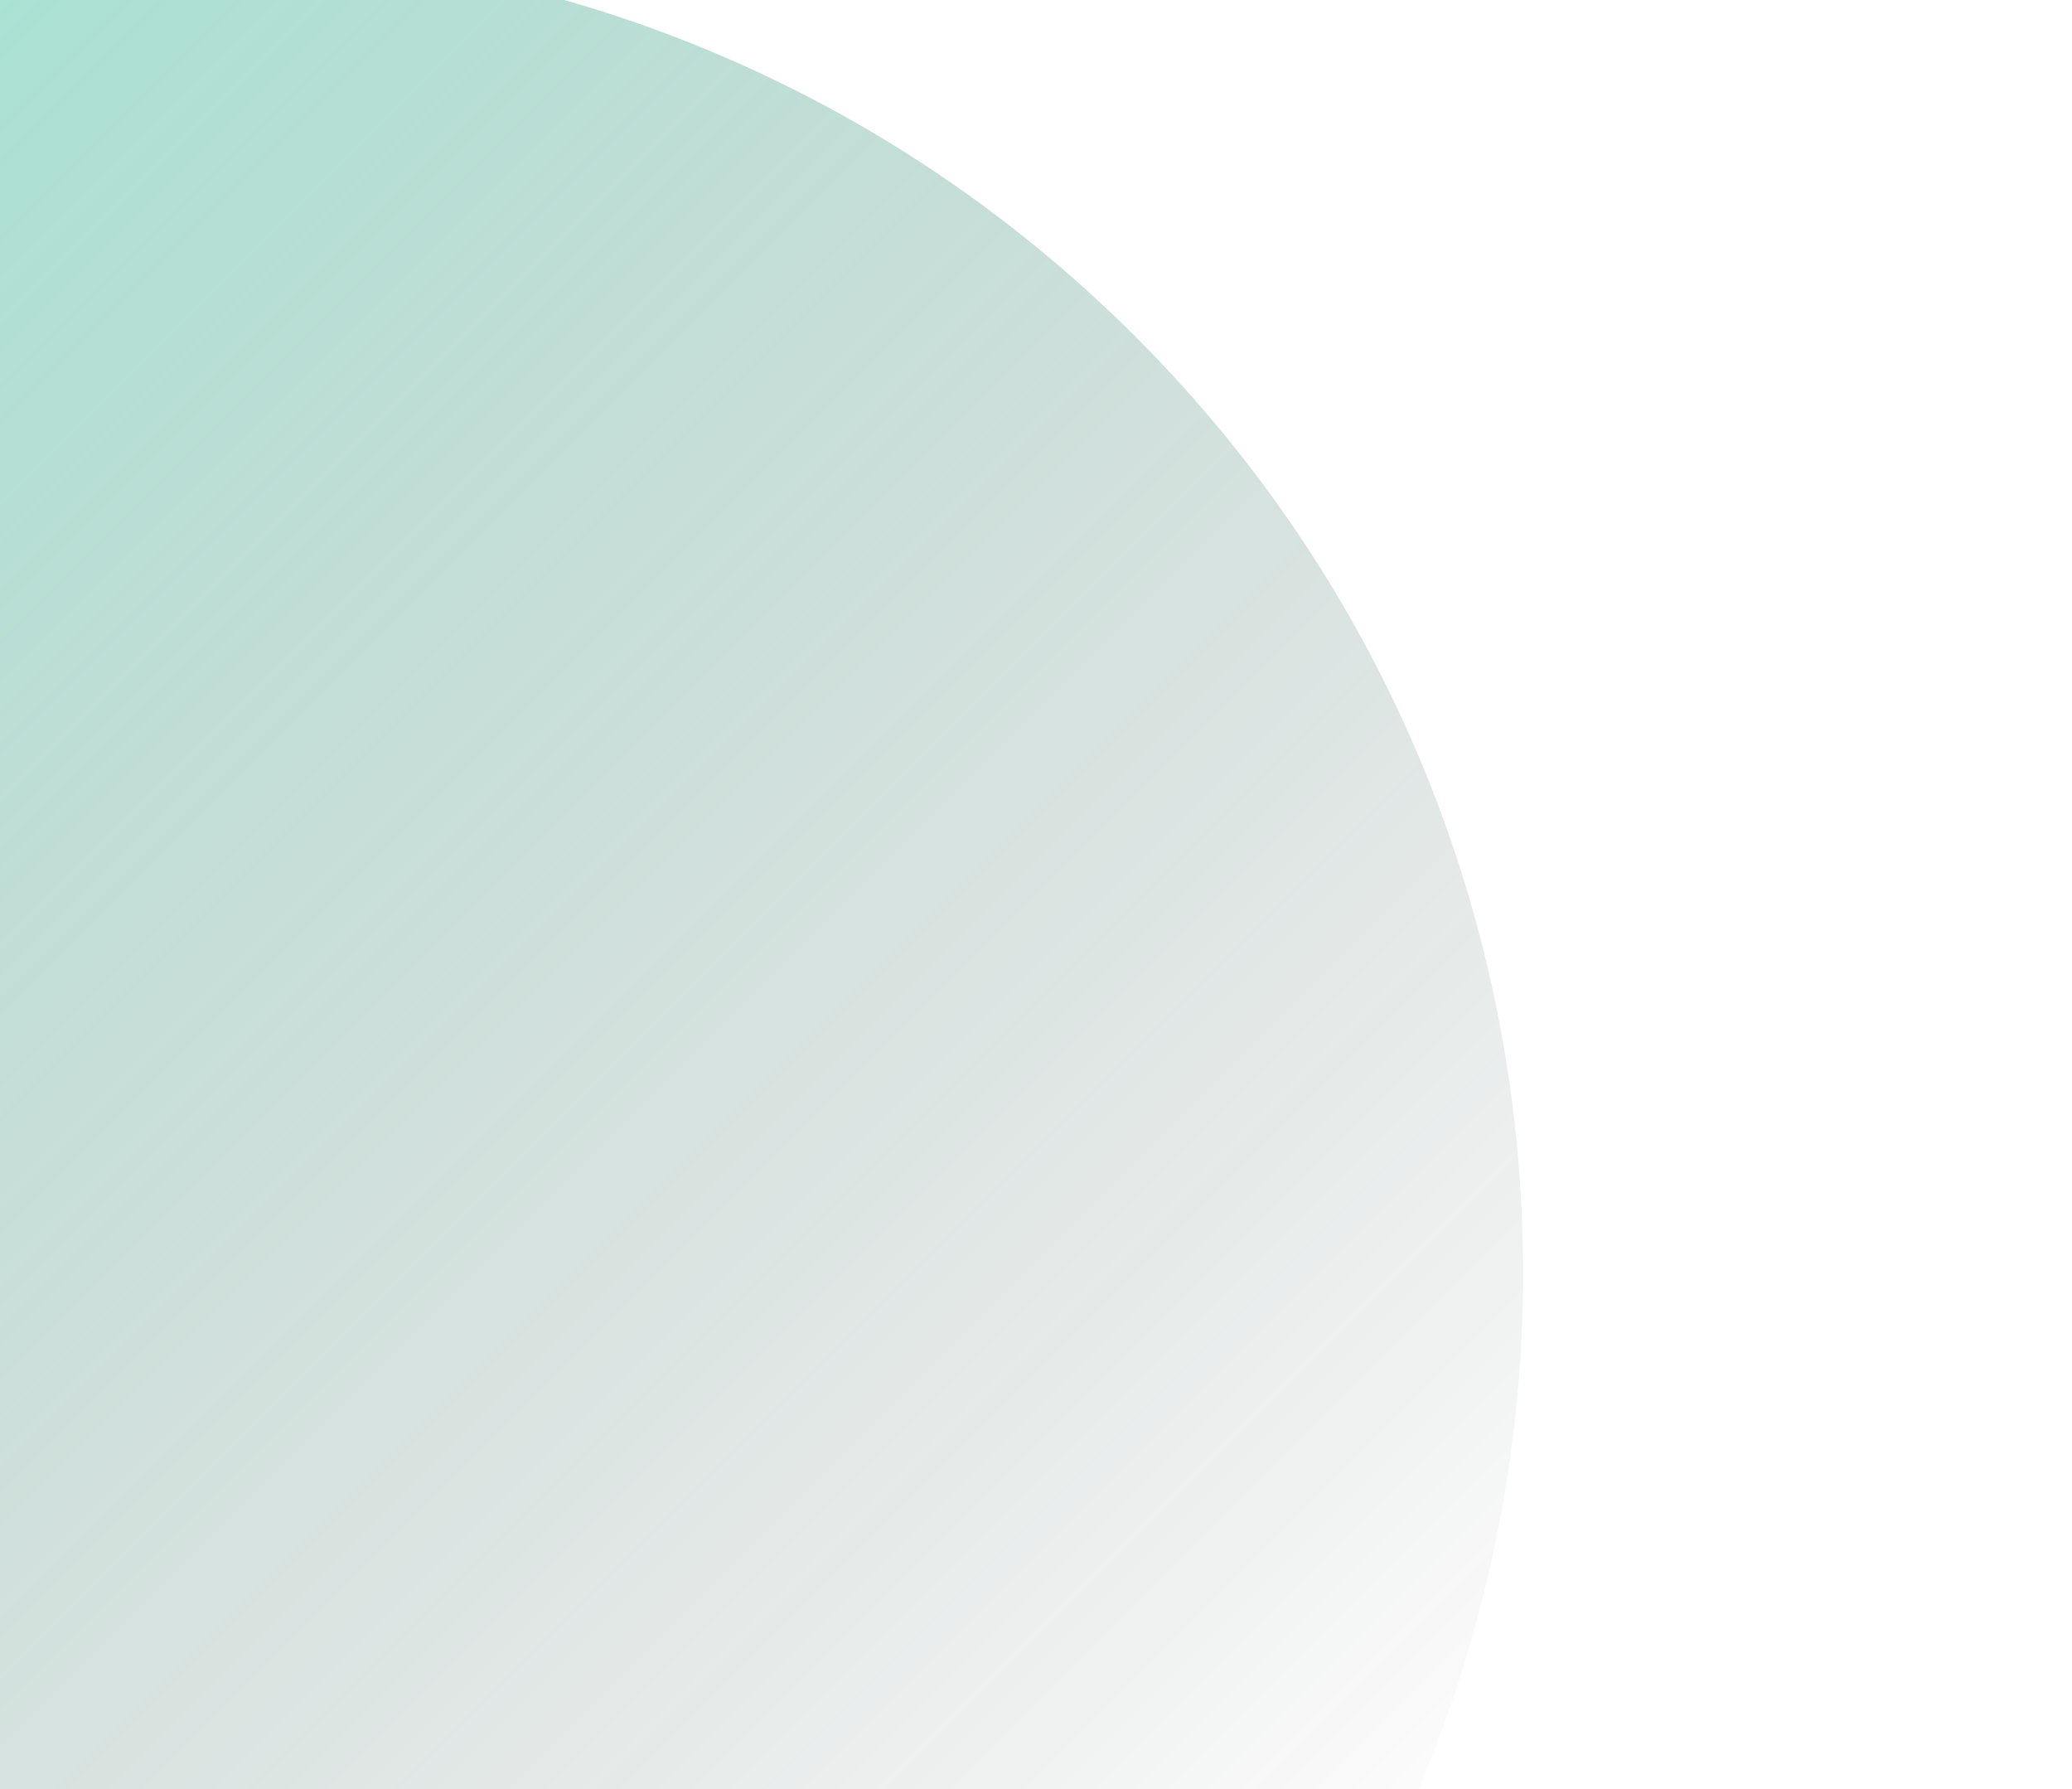
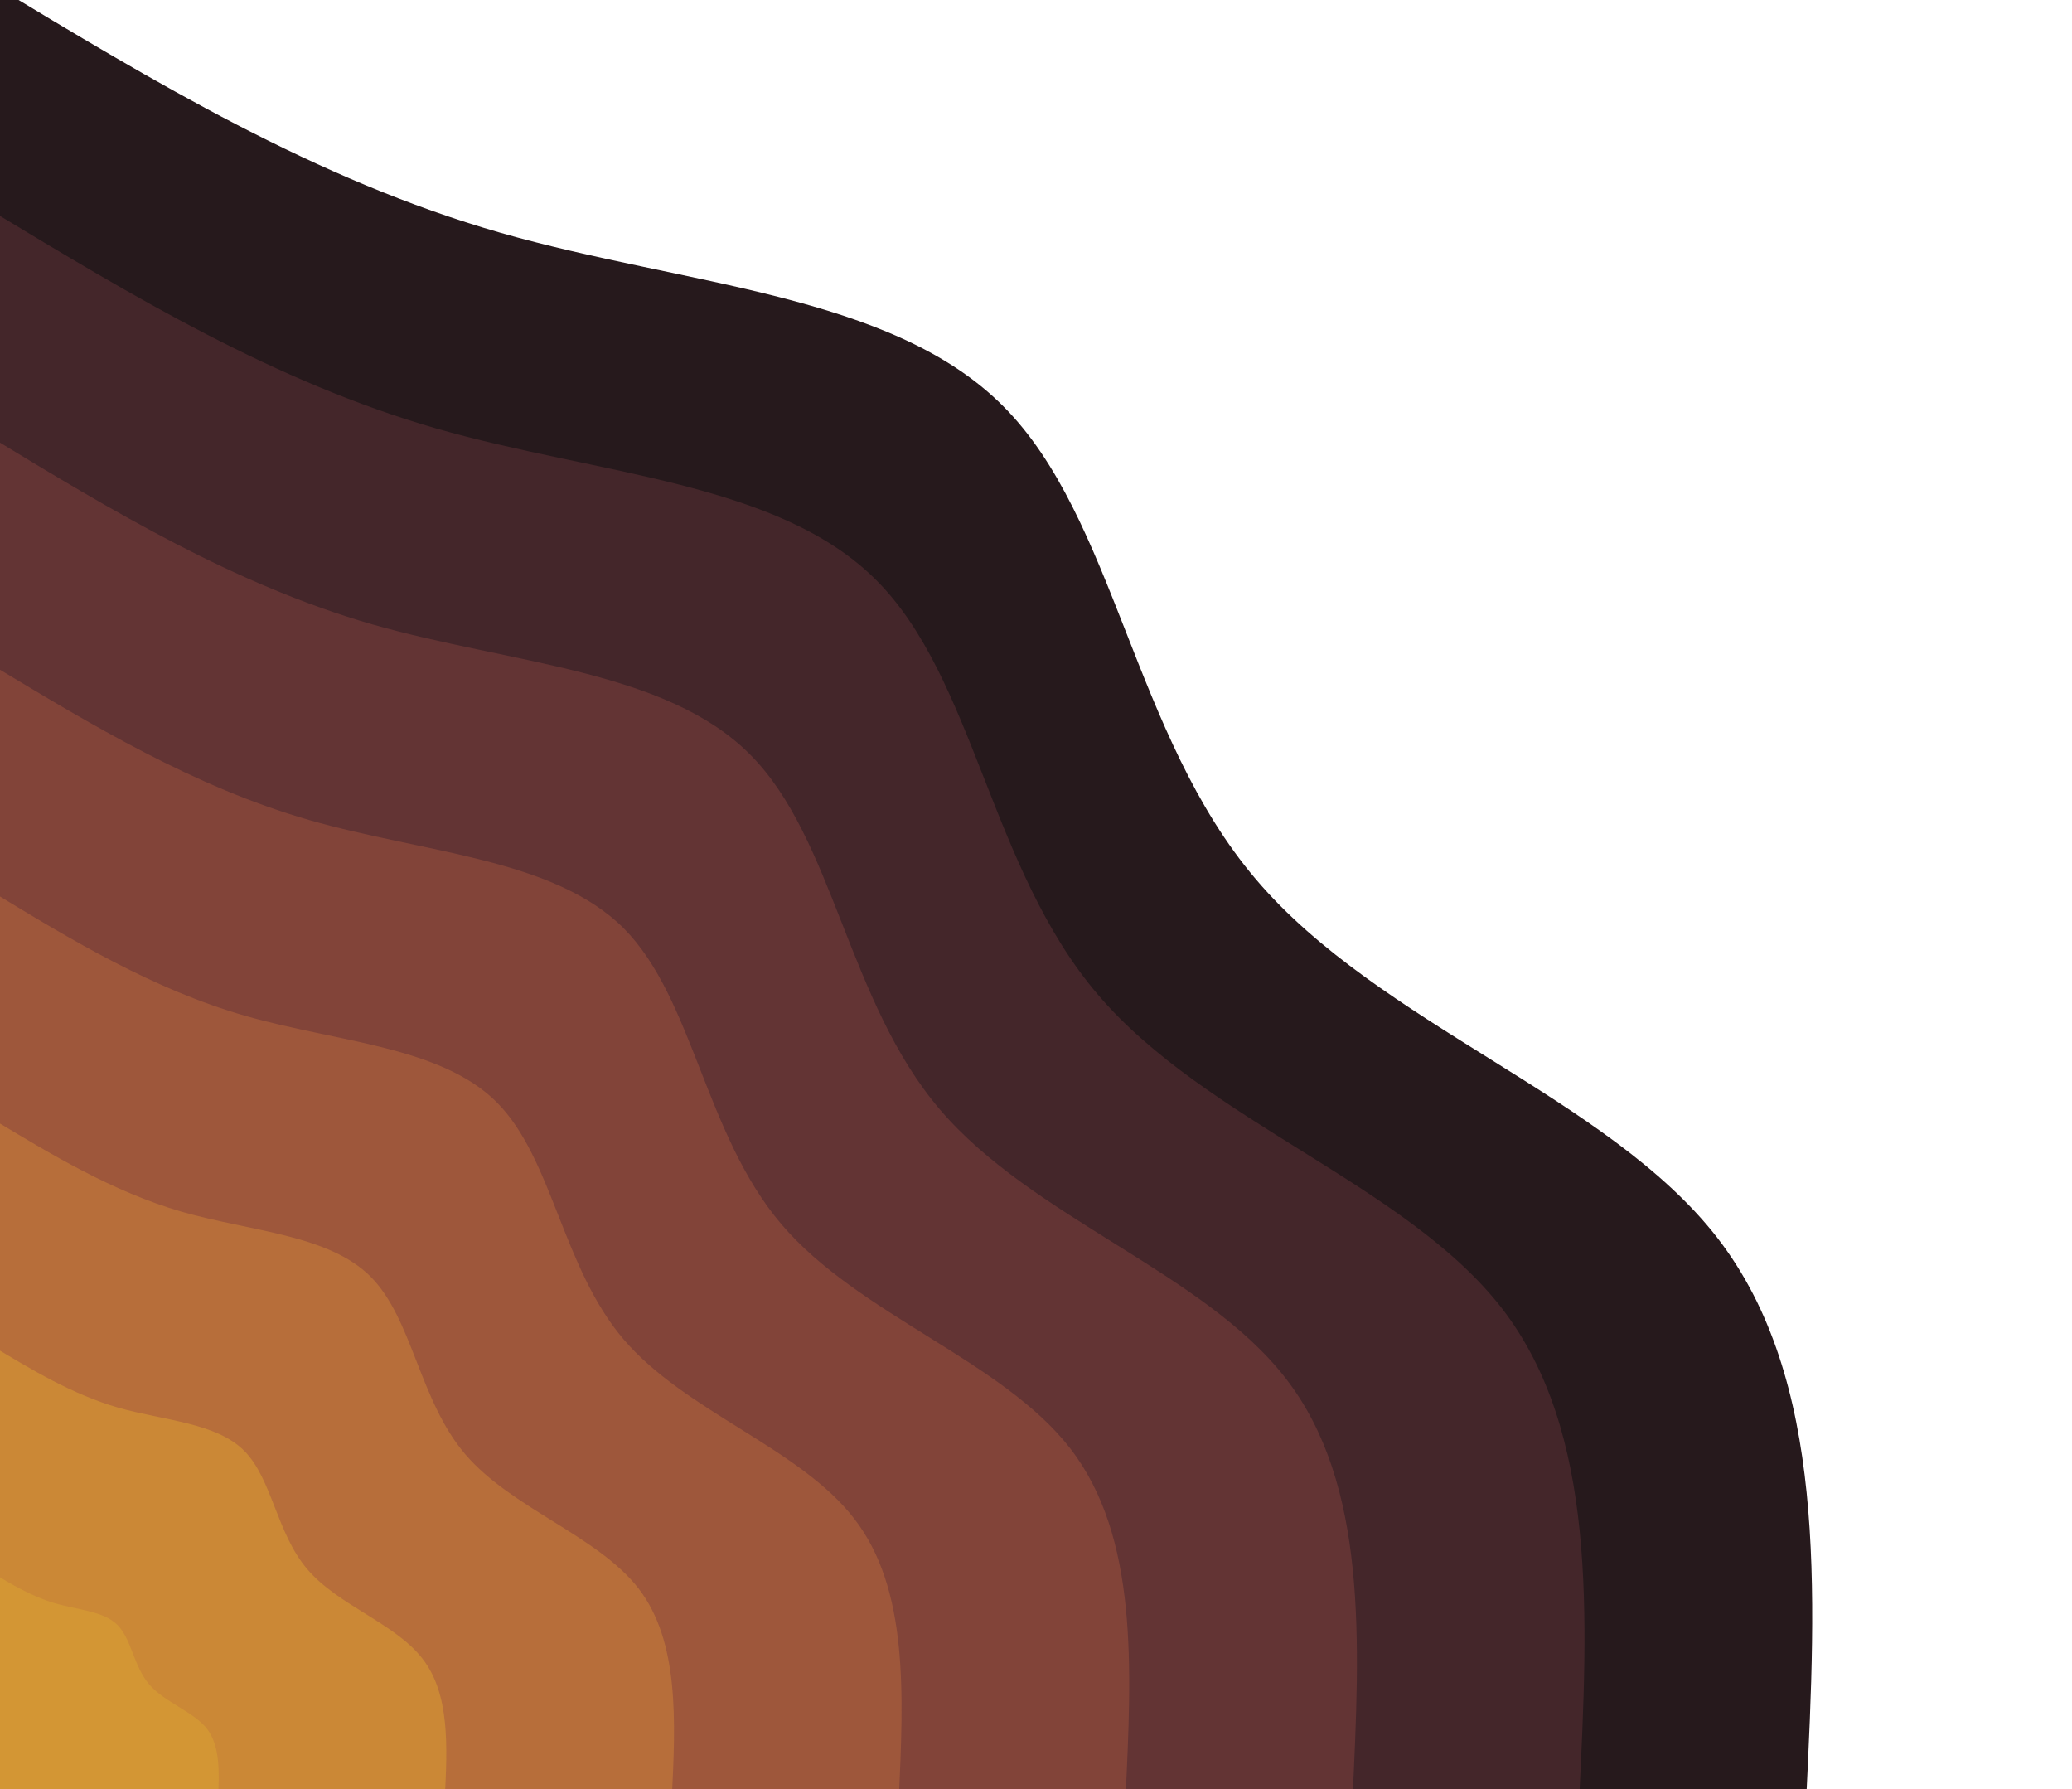
- <svg xmlns="http://www.w3.org/2000/svg" width="570" height="492" viewBox="0 0 570 492" fill="none">
-   <ellipse cx="55" cy="350" rx="364" ry="364" transform="rotate(-45 55 350)" fill="url(#paint0_linear)" />
-   <defs>
-     <linearGradient id="paint0_linear" x1="55" y1="-14" x2="55" y2="714" gradientUnits="userSpaceOnUse">
-       <stop stop-color="#13C296" stop-opacity="0.4" />
-       <stop offset="1" stop-opacity="0" />
-     </linearGradient>
-   </defs>
+ <svg xmlns="http://www.w3.org/2000/svg" width="100%" height="100%" viewBox="0 0 570 492" version="1.1" xml:space="preserve" style="fill-rule:evenodd;clip-rule:evenodd;stroke-linejoin:round;stroke-miterlimit:2;">
+   <g transform="matrix(1.08626,0,0,1.08626,-2.47298,494.79)">
+     <path d="M0,-459.7C41.1,-434.9 82.2,-410 128.9,-396.6C175.6,-383.2 227.9,-381.2 256.3,-352.7C284.7,-324.3 289.2,-269.4 320.4,-232.8C351.6,-196.1 409.5,-177.8 437.2,-142.1C464.9,-106.3 462.3,-53.2 459.7,0L0,0L0,-459.7Z" style="fill:rgb(38,25,28);fill-rule:nonzero;" />
+     <path d="M0,-402.2C35.9,-380.5 71.9,-358.8 112.8,-347C153.6,-335.3 199.4,-333.5 224.2,-308.6C249.1,-283.7 253,-235.7 280.3,-203.7C307.6,-171.6 358.3,-155.6 382.6,-124.3C406.8,-93 404.5,-46.5 402.2,0L0,0L0,-402.2Z" style="fill:rgb(68,38,42);fill-rule:nonzero;" />
+     <path d="M0,-344.8C30.8,-326.1 61.6,-307.5 96.6,-297.4C131.7,-287.4 170.9,-285.9 192.2,-264.5C213.5,-243.2 216.9,-202 240.3,-174.6C263.7,-147.1 307.1,-133.4 327.9,-106.5C348.7,-79.7 346.7,-39.9 344.8,0L0,0L0,-344.8Z" style="fill:rgb(99,52,52);fill-rule:nonzero;" />
+     <path d="M0,-287.3C25.7,-271.8 51.4,-256.3 80.5,-247.9C109.7,-239.5 142.4,-238.2 160.2,-220.5C177.9,-202.7 180.7,-168.4 200.2,-145.5C219.7,-122.6 256,-111.1 273.3,-88.8C290.6,-66.4 288.9,-33.2 287.3,0L0,0L0,-287.3Z" style="fill:rgb(130,68,57);fill-rule:nonzero;" />
+     <path d="M0,-229.9C20.5,-217.4 41.1,-205 64.4,-198.3C87.8,-191.6 113.9,-190.6 128.1,-176.4C142.3,-162.1 144.6,-134.7 160.2,-116.4C175.8,-98.1 204.8,-88.9 218.6,-71C232.4,-53.2 231.1,-26.6 229.9,0L0,0L0,-229.9Z" style="fill:rgb(158,87,59);fill-rule:nonzero;" />
+     <path d="M0,-172.4C15.4,-163.1 30.8,-153.8 48.3,-148.7C65.8,-143.7 85.5,-142.9 96.1,-132.3C106.8,-121.6 108.4,-101 120.1,-87.3C131.8,-73.6 153.6,-66.7 164,-53.3C174.3,-39.9 173.4,-19.9 172.4,0L0,0L0,-172.4Z" style="fill:rgb(183,110,58);fill-rule:nonzero;" />
+     <path d="M0,-114.9C10.3,-108.7 20.5,-102.5 32.2,-99.1C43.9,-95.8 57,-95.3 64.1,-88.2C71.2,-81.1 72.3,-67.3 80.1,-58.2C87.9,-49 102.4,-44.5 109.3,-35.5C116.2,-26.6 115.6,-13.3 114.9,0L0,0L0,-114.9Z" style="fill:rgb(203,136,54);fill-rule:nonzero;" />
+     <path d="M0,-57.5C5.1,-54.4 10.3,-51.3 16.1,-49.6C21.9,-47.9 28.5,-47.6 32,-44.1C35.6,-40.5 36.1,-33.7 40,-29.1C43.9,-24.5 51.2,-22.2 54.7,-17.8C58.1,-13.3 57.8,-6.6 57.5,0L0,0L0,-57.5Z" style="fill:rgb(211,150,52);fill-rule:nonzero;" />
+   </g>
</svg>
